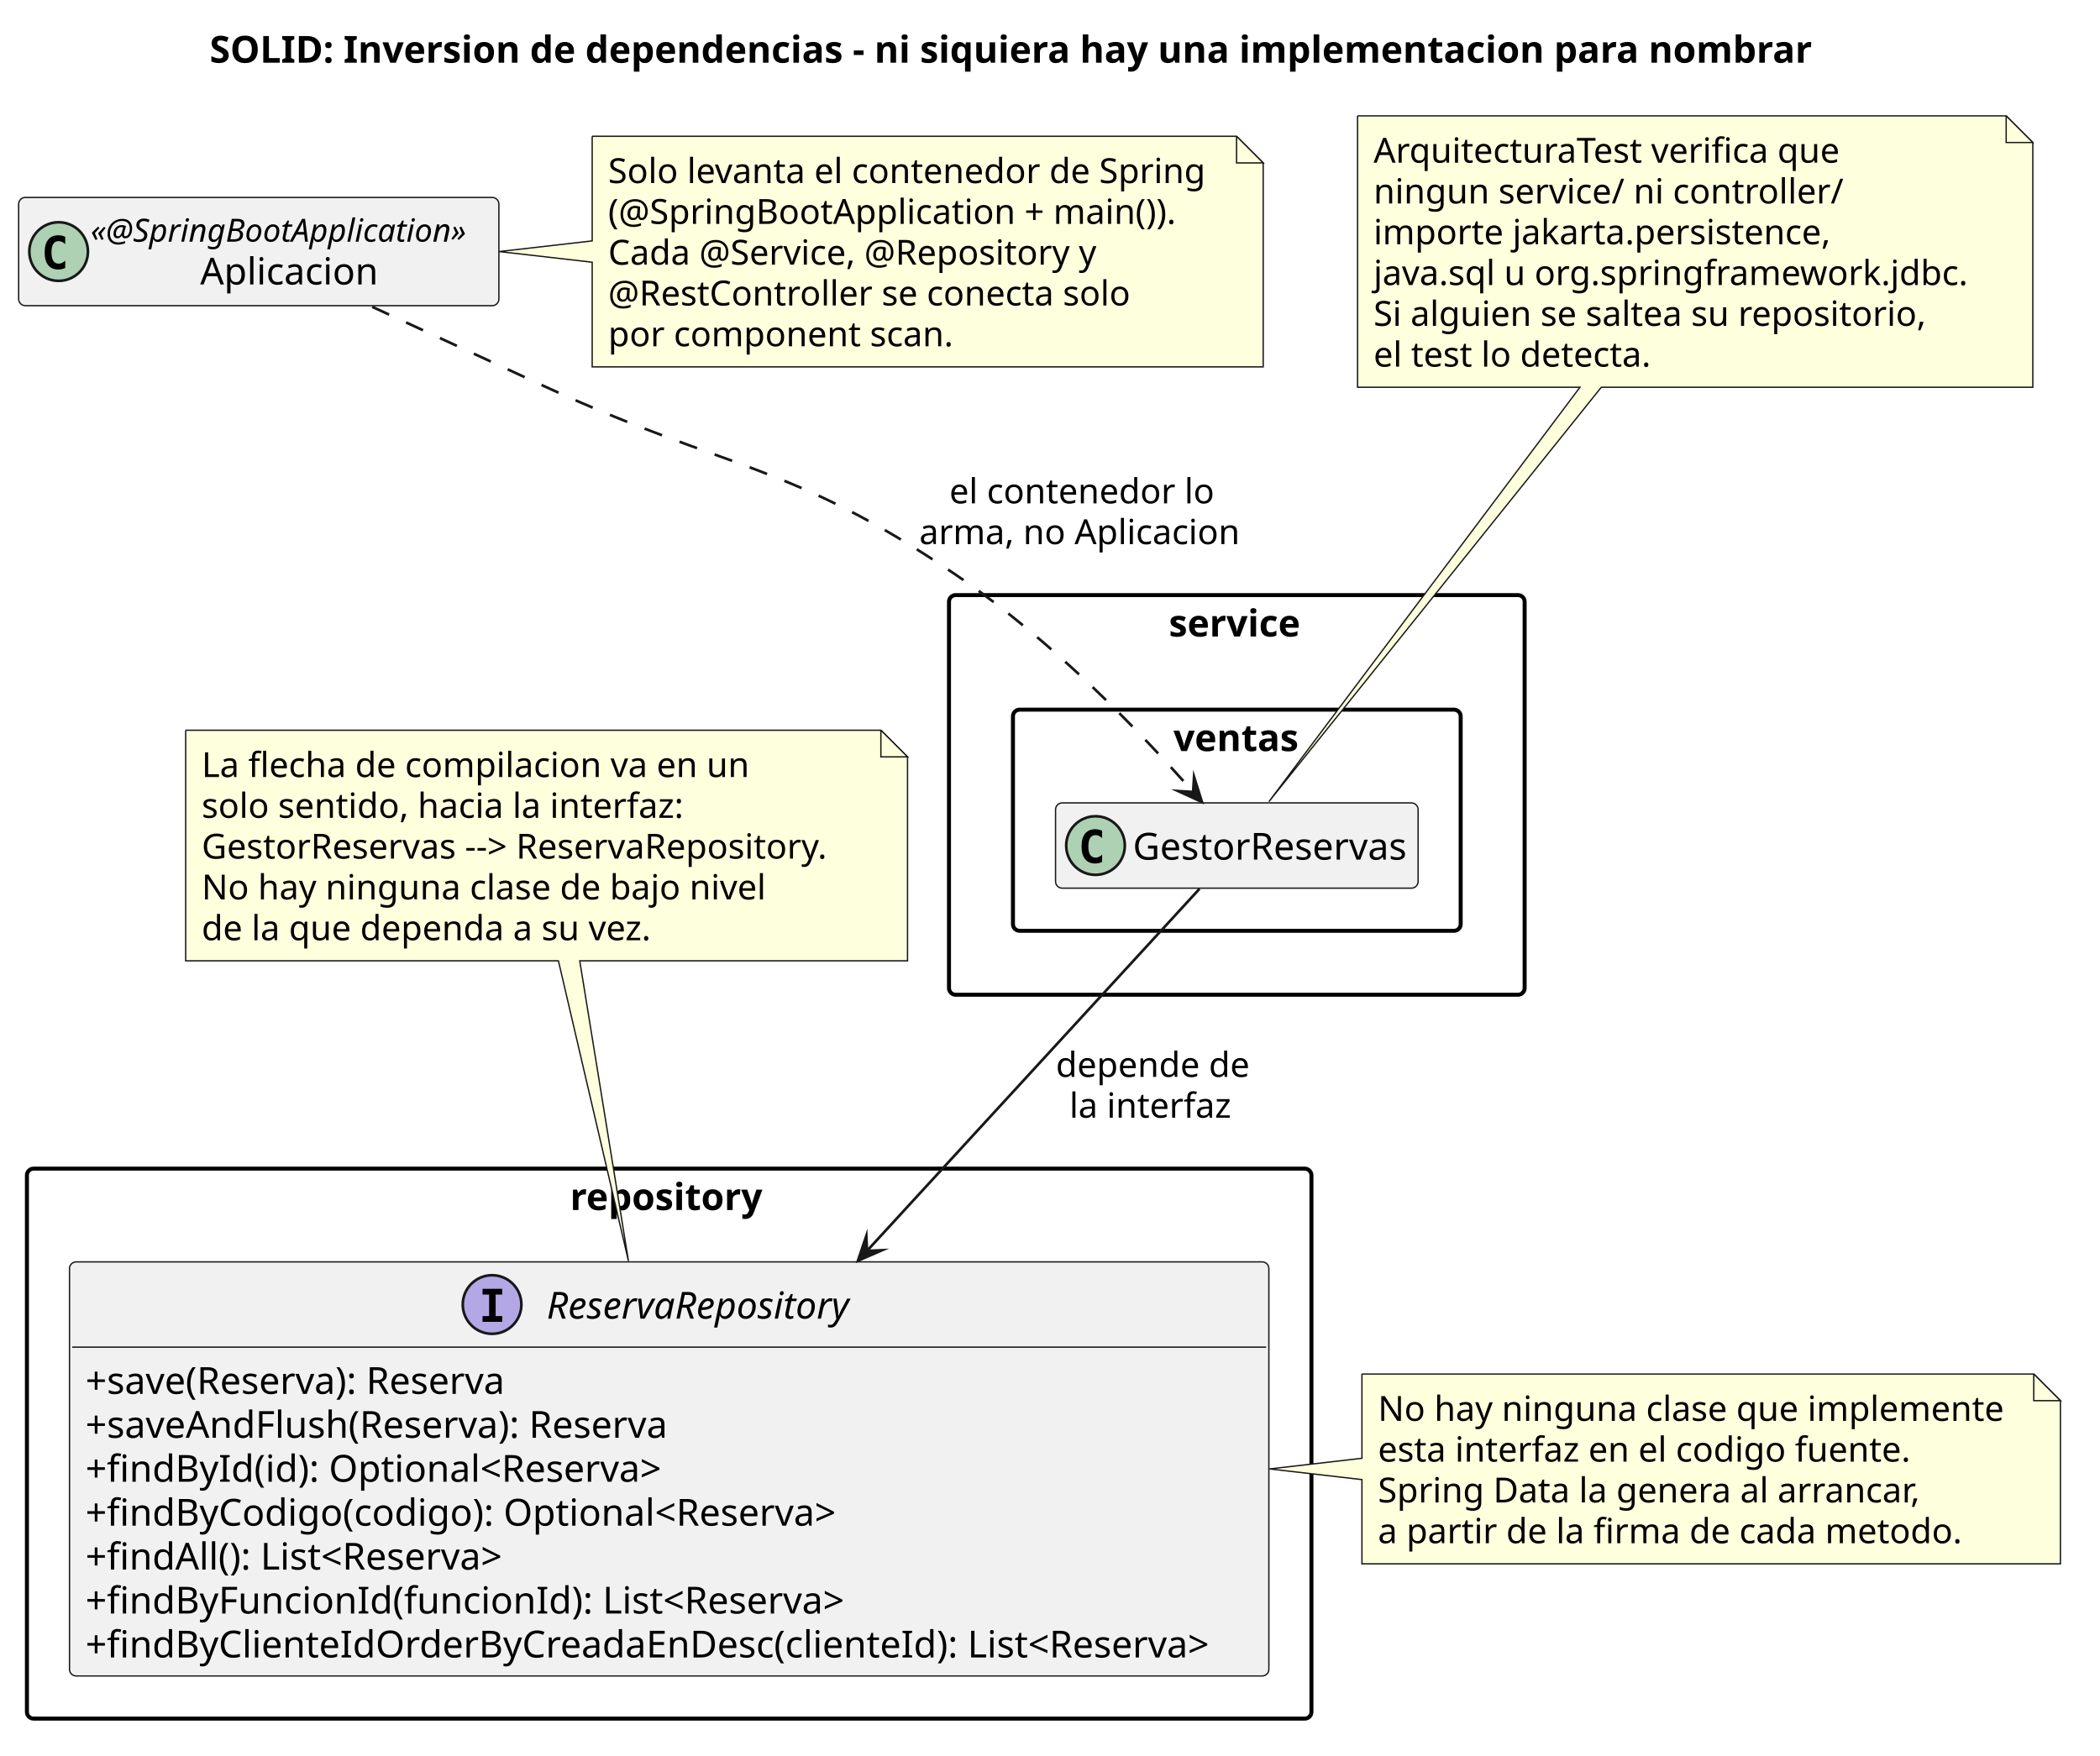
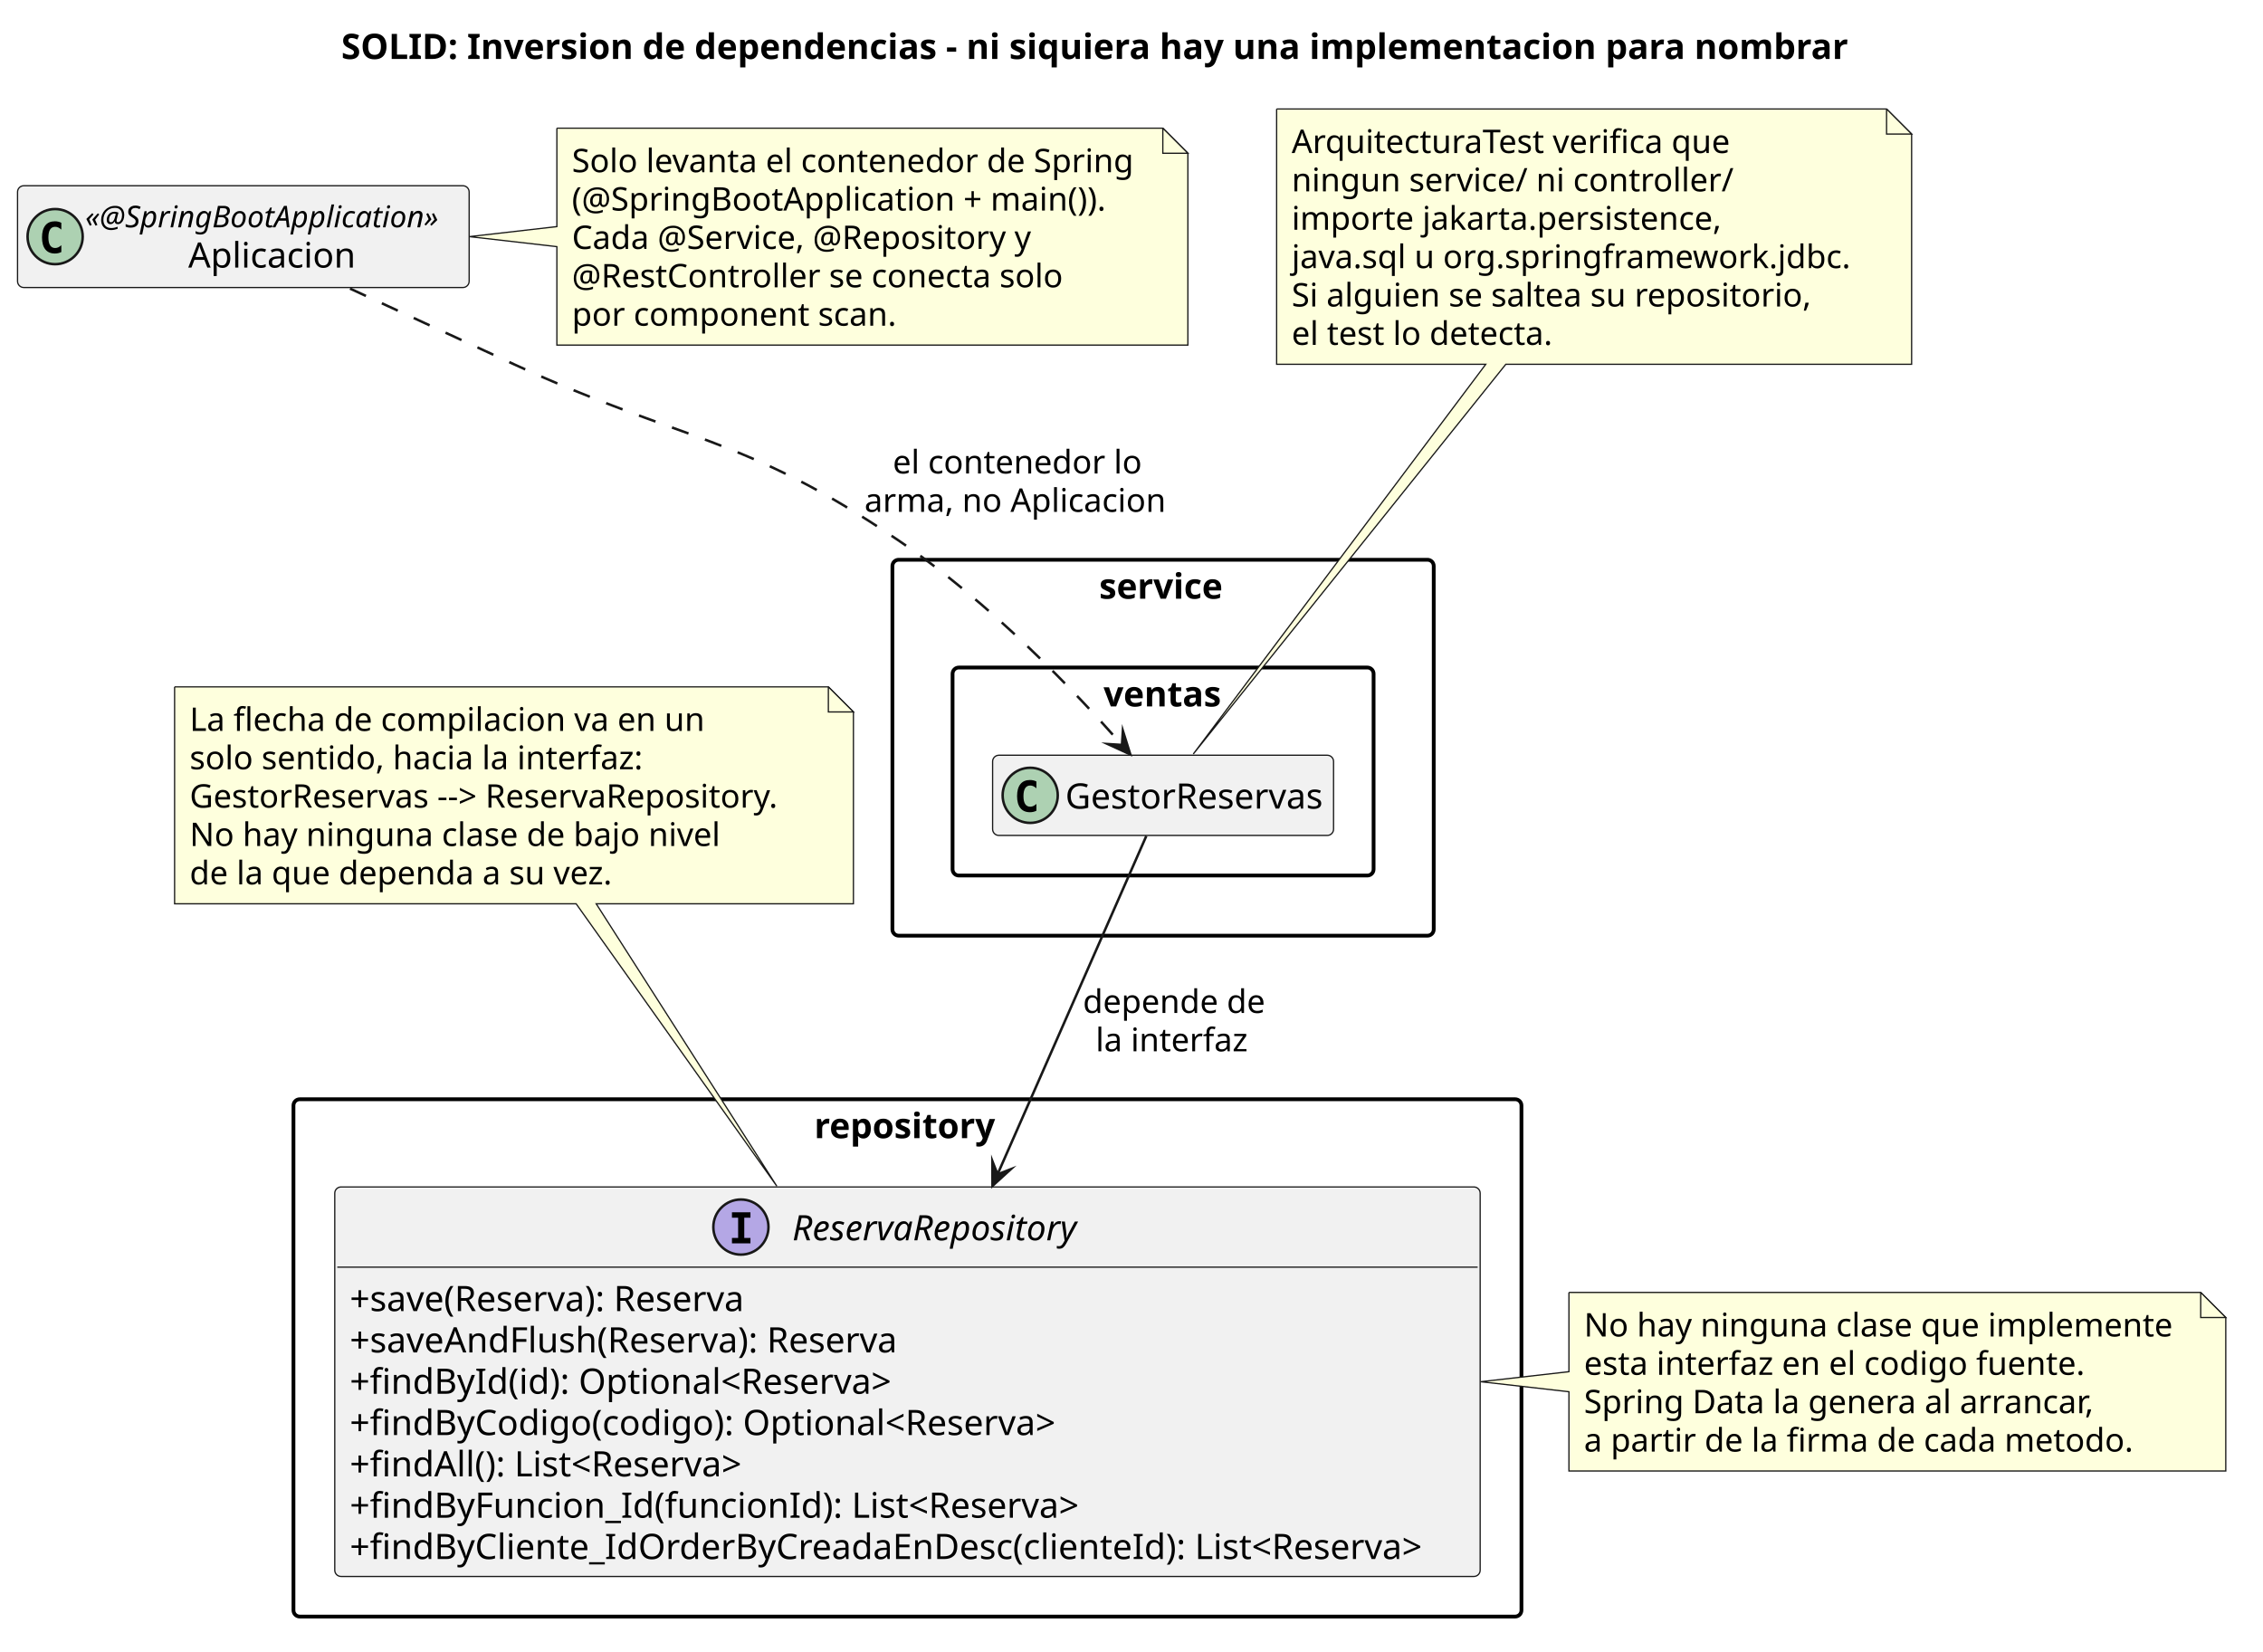
- <svg xmlns="http://www.w3.org/2000/svg" contentStyleType="text/css" data-diagram-type="CLASS" height="659px" preserveAspectRatio="none" style="width:788px;height:659px;background:#FFFFFF;" version="1.1" viewBox="0 0 788 659" width="788px" zoomAndPan="magnify">
+ <svg xmlns="http://www.w3.org/2000/svg" version="1.1" data-diagram-type="CLASS" style="width:903px;height:659px;background:#FFFFFF;" width="903px" height="659px" viewBox="0 0 903 659" zoomAndPan="magnify" preserveAspectRatio="none" contentStyleType="text/css">
  <defs />
-   <g>
+   <g font-family="sans-serif" lengthAdjust="spacing">
    <g class="title" data-source-line="1">
-       <text fill="#000000" font-family="sans-serif" font-size="14" font-weight="700" lengthAdjust="spacing" textLength="623.807" x="78.67" y="23.535">SOLID: Inversion de dependencias - ni siquiera hay una implementacion para nombrar</text>
+       <text x="136.17" y="23.535" fill="#000" font-size="14" textLength="623.807" font-weight="700">SOLID: Inversion de dependencias - ni siquiera hay una implementacion para nombrar</text>
    </g>
-     <g class="cluster" data-qualified-name="service" data-source-line="16" id="ent0003">
-       <rect fill="none" height="150" rx="2.5" ry="2.5" style="stroke:#000000;stroke-width:1.5;" width="216" x="356.1" y="223.358" />
-       <text fill="#000000" font-family="sans-serif" font-size="14" font-weight="700" lengthAdjust="spacing" textLength="50.996" x="438.602" y="238.893">service</text>
+     <g class="cluster" data-qualified-name="service" id="ent0003" data-source-line="16">
+       <rect x="356.1" y="223.358" width="216" height="150" fill="none" style="stroke:#000;stroke-width:1.5;" rx="2.5" ry="2.5" />
+       <text x="438.602" y="238.893" fill="#000" font-size="14" textLength="50.996" font-weight="700">service</text>
    </g>
-     <g class="cluster" data-qualified-name="service.ventas" data-source-line="15" id="ent0001">
-       <rect fill="none" height="83" rx="2.5" ry="2.5" style="stroke:#000000;stroke-width:1.5;" width="168" x="380.1" y="266.358" />
-       <text fill="#000000" font-family="sans-serif" font-size="14" font-weight="700" lengthAdjust="spacing" textLength="47.523" x="440.338" y="281.893">ventas</text>
+     <g class="cluster" data-qualified-name="service.ventas" id="ent0001" data-source-line="15">
+       <rect x="380.1" y="266.358" width="168" height="83" fill="none" style="stroke:#000;stroke-width:1.5;" rx="2.5" ry="2.5" />
+       <text x="440.338" y="281.893" fill="#000" font-size="14" textLength="47.523" font-weight="700">ventas</text>
    </g>
-     <g class="cluster" data-qualified-name="repository" data-source-line="19" id="ent0004">
-       <rect fill="none" height="206.42" rx="2.5" ry="2.5" style="stroke:#000000;stroke-width:1.5;" width="482" x="10.1" y="438.628" />
-       <text fill="#000000" font-family="sans-serif" font-size="14" font-weight="700" lengthAdjust="spacing" textLength="74.395" x="213.902" y="454.163">repository</text>
+     <g class="cluster" data-qualified-name="repository" id="ent0004" data-source-line="19">
+       <rect x="117.1" y="438.628" width="490" height="206.42" fill="none" style="stroke:#000;stroke-width:1.5;" rx="2.5" ry="2.5" />
+       <text x="324.902" y="454.163" fill="#000" font-size="14" textLength="74.396" font-weight="700">repository</text>
    </g>
-     <g class="entity" data-qualified-name="service.ventas.GestorReservas" data-source-line="16" id="ent0002">
-       <rect fill="#F1F1F1" height="32" rx="2.5" ry="2.5" style="stroke:#181818;stroke-width:0.5;" width="136.05" x="396.08" y="301.358" />
-       <ellipse cx="411.08" cy="317.358" fill="#ADD1B2" rx="11" ry="11" style="stroke:#181818;stroke-width:1;" />
-       <path d="M413.553,323.501 Q412.972,323.8 412.333,323.95 Q411.694,324.099 410.988,324.099 Q408.481,324.099 407.161,322.447 Q405.842,320.795 405.842,317.674 Q405.842,314.545 407.161,312.893 Q408.481,311.241 410.988,311.241 Q411.694,311.241 412.341,311.39 Q412.989,311.54 413.553,311.839 L413.553,314.561 Q412.922,313.98 412.329,313.711 Q411.735,313.441 411.104,313.441 Q409.76,313.441 409.075,314.507 Q408.39,315.574 408.39,317.674 Q408.39,319.766 409.075,320.833 Q409.76,321.899 411.104,321.899 Q411.735,321.899 412.329,321.63 Q412.922,321.36 413.553,320.779 Z " fill="#000000" />
-       <text fill="#000000" font-family="sans-serif" font-size="14" lengthAdjust="spacing" textLength="104.05" x="425.08" y="322.649">GestorReservas</text>
+     <g class="entity" data-qualified-name="service.ventas.GestorReservas" id="ent0002" data-source-line="16">
+       <rect x="396.08" y="301.358" width="136.05" height="32" fill="#F1F1F1" style="stroke:#181818;stroke-width:0.5;" rx="2.5" ry="2.5" />
+       <ellipse cx="411.08" cy="317.358" rx="11" ry="11" fill="#ADD1B2" style="stroke:#181818;stroke-width:1;" />
+       <path d="M413.553,323.501 Q412.972,323.8 412.333,323.95 Q411.694,324.099 410.988,324.099 Q408.481,324.099 407.162,322.447 Q405.842,320.795 405.842,317.674 Q405.842,314.545 407.162,312.893 Q408.481,311.241 410.988,311.241 Q411.694,311.241 412.341,311.391 Q412.989,311.54 413.553,311.839 L413.553,314.561 Q412.922,313.98 412.329,313.711 Q411.735,313.441 411.104,313.441 Q409.76,313.441 409.075,314.507 Q408.39,315.574 408.39,317.674 Q408.39,319.766 409.075,320.833 Q409.76,321.899 411.104,321.899 Q411.735,321.899 412.329,321.63 Q412.922,321.36 413.553,320.779 Z " fill="#000" />
+       <text x="425.08" y="322.649" fill="#000" font-size="14" textLength="104.05">GestorReservas</text>
    </g>
-     <g class="entity" data-qualified-name="repository.ReservaRepository" data-source-line="20" id="ent0005">
-       <rect fill="#F1F1F1" height="155.418" rx="2.5" ry="2.5" style="stroke:#181818;stroke-width:0.5;" width="450.047" x="26.08" y="473.628" />
-       <ellipse cx="184.643" cy="489.628" fill="#B4A7E5" rx="11" ry="11" style="stroke:#181818;stroke-width:1;" />
-       <path d="M181.071,485.893 L181.071,483.735 L188.45,483.735 L188.45,485.893 L185.985,485.893 L185.985,493.97 L188.45,493.97 L188.45,496.128 L181.071,496.128 L181.071,493.97 L183.536,493.97 L183.536,485.893 Z " fill="#000000" />
-       <text fill="#000000" font-family="sans-serif" font-size="14" font-style="italic" lengthAdjust="spacing" textLength="124.421" x="205.143" y="494.919">ReservaRepository</text>
-       <line style="stroke:#181818;stroke-width:0.5;" x1="27.08" x2="475.127" y1="505.628" y2="505.628" />
-       <text fill="#000000" font-family="sans-serif" font-size="14" lengthAdjust="spacing" textLength="163.598" x="32.08" y="523.163">+save(Reserva): Reserva</text>
-       <text fill="#000000" font-family="sans-serif" font-size="14" lengthAdjust="spacing" textLength="226.823" x="32.08" y="539.652">+saveAndFlush(Reserva): Reserva</text>
-       <text fill="#000000" font-family="sans-serif" font-size="14" lengthAdjust="spacing" textLength="229.448" x="32.08" y="556.14">+findById(id): Optional&lt;Reserva&gt;</text>
-       <text fill="#000000" font-family="sans-serif" font-size="14" lengthAdjust="spacing" textLength="298.177" x="32.08" y="572.628">+findByCodigo(codigo): Optional&lt;Reserva&gt;</text>
-       <text fill="#000000" font-family="sans-serif" font-size="14" lengthAdjust="spacing" textLength="171.978" x="32.08" y="589.117">+findAll(): List&lt;Reserva&gt;</text>
-       <text fill="#000000" font-family="sans-serif" font-size="14" lengthAdjust="spacing" textLength="299.701" x="32.08" y="605.605">+findByFuncionId(funcionId): List&lt;Reserva&gt;</text>
-       <text fill="#000000" font-family="sans-serif" font-size="14" lengthAdjust="spacing" textLength="438.047" x="32.08" y="622.093">+findByClienteIdOrderByCreadaEnDesc(clienteId): List&lt;Reserva&gt;</text>
+     <g class="entity" data-qualified-name="repository.ReservaRepository" id="ent0005" data-source-line="20">
+       <rect x="133.58" y="473.628" width="457.047" height="155.418" fill="#F1F1F1" style="stroke:#181818;stroke-width:0.5;" rx="2.5" ry="2.5" />
+       <ellipse cx="295.643" cy="489.628" rx="11" ry="11" fill="#B4A7E5" style="stroke:#181818;stroke-width:1;" />
+       <path d="M292.071,485.893 L292.071,483.735 L299.45,483.735 L299.45,485.893 L296.985,485.893 L296.985,493.97 L299.45,493.97 L299.45,496.128 L292.071,496.128 L292.071,493.97 L294.536,493.97 L294.536,485.893 Z " fill="#000" />
+       <text x="316.143" y="494.919" fill="#000" font-size="14" textLength="124.421" font-style="italic">ReservaRepository</text>
+       <line x1="134.58" y1="505.628" x2="589.627" y2="505.628" style="stroke:#181818;stroke-width:0.5;" />
+       <text x="139.58" y="523.163" fill="#000" font-size="14" textLength="163.598">+save(Reserva): Reserva</text>
+       <text x="139.58" y="539.652" fill="#000" font-size="14" textLength="226.823">+saveAndFlush(Reserva): Reserva</text>
+       <text x="139.58" y="556.14" fill="#000" font-size="14" textLength="229.448">+findById(id): Optional&lt;Reserva&gt;</text>
+       <text x="139.58" y="572.628" fill="#000" font-size="14" textLength="298.177">+findByCodigo(codigo): Optional&lt;Reserva&gt;</text>
+       <text x="139.58" y="589.117" fill="#000" font-size="14" textLength="171.979">+findAll(): List&lt;Reserva&gt;</text>
+       <text x="139.58" y="605.605" fill="#000" font-size="14" textLength="306.701">+findByFuncion_Id(funcionId): List&lt;Reserva&gt;</text>
+       <text x="139.58" y="622.093" fill="#000" font-size="14" textLength="445.047">+findByCliente_IdOrderByCreadaEnDesc(clienteId): List&lt;Reserva&gt;</text>
    </g>
-     <g class="entity" data-qualified-name="GMN6" data-source-line="32" id="ent0007">
-       <path d="M511.05,515.718 L511.05,547.338 L476.38,551.338 L511.05,555.338 L511.05,586.961 A0,0 0 0 0 511.05,586.961 L773.147,586.961 A0,0 0 0 0 773.147,586.961 L773.147,525.718 L763.147,515.718 L511.05,515.718 A0,0 0 0 0 511.05,515.718" fill="#FEFFDD" style="stroke:#181818;stroke-width:0.5;" />
-       <path d="M763.147,515.718 L763.147,525.718 L773.147,525.718 L763.147,515.718" fill="#FEFFDD" style="stroke:#181818;stroke-width:0.5;" />
-       <text fill="#000000" font-family="sans-serif" font-size="13" lengthAdjust="spacing" textLength="241.097" x="517.05" y="533.287">No hay ninguna clase que implemente</text>
-       <text fill="#000000" font-family="sans-serif" font-size="13" lengthAdjust="spacing" textLength="208.501" x="517.05" y="548.597">esta interfaz en el codigo fuente.</text>
-       <text fill="#000000" font-family="sans-serif" font-size="13" lengthAdjust="spacing" textLength="211.326" x="517.05" y="563.908">Spring Data la genera al arrancar,</text>
-       <text fill="#000000" font-family="sans-serif" font-size="13" lengthAdjust="spacing" textLength="227.259" x="517.05" y="579.218">a partir de la firma de cada metodo.</text>
+     <g class="entity" data-qualified-name="GMN6" id="ent0007" data-source-line="32">
+       <path d="M626.05,515.718 L626.05,547.338 L590.85,551.338 L626.05,555.338 L626.05,586.96 A0,0 0 0 0 626.05,586.96 L888.147,586.96 A0,0 0 0 0 888.147,586.96 L888.147,525.718 L878.147,515.718 L626.05,515.718 A0,0 0 0 0 626.05,515.718" style="stroke:#181818;stroke-width:0.5;" fill="#FEFFDD" />
+       <path d="M878.147,515.718 L878.147,525.718 L888.147,525.718 L878.147,515.718" style="stroke:#181818;stroke-width:0.5;" fill="#FEFFDD" />
+       <text x="632.05" y="533.287" fill="#000" font-size="13" textLength="241.097">No hay ninguna clase que implemente</text>
+       <text x="632.05" y="548.597" fill="#000" font-size="13" textLength="208.501">esta interfaz en el codigo fuente.</text>
+       <text x="632.05" y="563.908" fill="#000" font-size="13" textLength="211.326">Spring Data la genera al arrancar,</text>
+       <text x="632.05" y="579.218" fill="#000" font-size="13" textLength="227.259">a partir de la firma de cada metodo.</text>
    </g>
-     <g class="entity" data-qualified-name="Aplicacion" data-source-line="38" id="ent0009">
-       <rect fill="#F1F1F1" height="40.621" rx="2.5" ry="2.5" style="stroke:#181818;stroke-width:0.5;" width="180.203" x="7" y="74.108" />
-       <ellipse cx="22" cy="94.419" fill="#ADD1B2" rx="11" ry="11" style="stroke:#181818;stroke-width:1;" />
-       <path d="M24.473,100.562 Q23.892,100.861 23.253,101.01 Q22.614,101.16 21.908,101.16 Q19.401,101.16 18.081,99.508 Q16.762,97.856 16.762,94.735 Q16.762,91.605 18.081,89.954 Q19.401,88.302 21.908,88.302 Q22.614,88.302 23.261,88.451 Q23.909,88.6 24.473,88.899 L24.473,91.622 Q23.842,91.041 23.249,90.771 Q22.655,90.501 22.024,90.501 Q20.68,90.501 19.995,91.568 Q19.31,92.635 19.31,94.735 Q19.31,96.826 19.995,97.893 Q20.68,98.96 22.024,98.96 Q22.655,98.96 23.249,98.69 Q23.842,98.42 24.473,97.839 Z " fill="#000000" />
-       <text fill="#000000" font-family="sans-serif" font-size="12" font-style="italic" lengthAdjust="spacing" textLength="152.203" x="34" y="90.71">«@SpringBootApplication»</text>
-       <text fill="#000000" font-family="sans-serif" font-size="14" lengthAdjust="spacing" textLength="69.973" x="75.115" y="106.776">Aplicacion</text>
+     <g class="entity" data-qualified-name="Aplicacion" id="ent0009" data-source-line="38">
+       <rect x="7" y="74.108" width="180.203" height="40.621" fill="#F1F1F1" style="stroke:#181818;stroke-width:0.5;" rx="2.5" ry="2.5" />
+       <ellipse cx="22" cy="94.419" rx="11" ry="11" fill="#ADD1B2" style="stroke:#181818;stroke-width:1;" />
+       <path d="M24.473,100.562 Q23.892,100.861 23.253,101.01 Q22.614,101.16 21.908,101.16 Q19.401,101.16 18.082,99.508 Q16.762,97.856 16.762,94.735 Q16.762,91.605 18.082,89.953 Q19.401,88.302 21.908,88.302 Q22.614,88.302 23.261,88.451 Q23.909,88.6 24.473,88.899 L24.473,91.622 Q23.842,91.041 23.249,90.771 Q22.655,90.501 22.024,90.501 Q20.68,90.501 19.995,91.568 Q19.31,92.635 19.31,94.735 Q19.31,96.827 19.995,97.893 Q20.68,98.96 22.024,98.96 Q22.655,98.96 23.249,98.69 Q23.842,98.42 24.473,97.839 Z " fill="#000" />
+       <text x="34" y="90.71" fill="#000" font-size="12" textLength="152.203" font-style="italic">«@SpringBootApplication»</text>
+       <text x="75.115" y="106.776" fill="#000" font-size="14" textLength="69.973">Aplicacion</text>
    </g>
-     <g class="entity" data-qualified-name="N2" data-source-line="43" id="ent0011">
-       <path d="M509.41,43.488 L509.41,145.352 A0,0 0 0 0 509.41,145.352 L592.86,145.352 L476.15,300.868 L600.86,145.352 L762.791,145.352 A0,0 0 0 0 762.791,145.352 L762.791,53.488 L752.791,43.488 L509.41,43.488 A0,0 0 0 0 509.41,43.488" fill="#FEFFDD" style="stroke:#181818;stroke-width:0.5;" />
-       <path d="M752.791,43.488 L752.791,53.488 L762.791,53.488 L752.791,43.488" fill="#FEFFDD" style="stroke:#181818;stroke-width:0.5;" />
-       <text fill="#000000" font-family="sans-serif" font-size="13" lengthAdjust="spacing" textLength="182.584" x="515.41" y="61.057">ArquitecturaTest verifica que</text>
-       <text fill="#000000" font-family="sans-serif" font-size="13" lengthAdjust="spacing" textLength="186.469" x="515.41" y="76.367">ningun service/ ni controller/</text>
-       <text fill="#000000" font-family="sans-serif" font-size="13" lengthAdjust="spacing" textLength="176.928" x="515.41" y="91.678">importe jakarta.persistence,</text>
-       <text fill="#000000" font-family="sans-serif" font-size="13" lengthAdjust="spacing" textLength="232.381" x="515.41" y="106.988">java.sql u org.springframework.jdbc.</text>
-       <text fill="#000000" font-family="sans-serif" font-size="13" lengthAdjust="spacing" textLength="216.055" x="515.41" y="122.299">Si alguien se saltea su repositorio,</text>
-       <text fill="#000000" font-family="sans-serif" font-size="13" lengthAdjust="spacing" textLength="109.021" x="515.41" y="137.609">el test lo detecta.</text>
+     <g class="entity" data-qualified-name="N2" id="ent0011" data-source-line="43">
+       <path d="M509.41,43.488 L509.41,145.352 A0,0 0 0 0 509.41,145.352 L592.86,145.352 L476.16,300.868 L600.86,145.352 L762.791,145.352 A0,0 0 0 0 762.791,145.352 L762.791,53.488 L752.791,43.488 L509.41,43.488 A0,0 0 0 0 509.41,43.488" style="stroke:#181818;stroke-width:0.5;" fill="#FEFFDD" />
+       <path d="M752.791,43.488 L752.791,53.488 L762.791,53.488 L752.791,43.488" style="stroke:#181818;stroke-width:0.5;" fill="#FEFFDD" />
+       <text x="515.41" y="61.057" fill="#000" font-size="13" textLength="182.584">ArquitecturaTest verifica que</text>
+       <text x="515.41" y="76.367" fill="#000" font-size="13" textLength="186.469">ningun service/ ni controller/</text>
+       <text x="515.41" y="91.678" fill="#000" font-size="13" textLength="176.928">importe jakarta.persistence,</text>
+       <text x="515.41" y="106.988" fill="#000" font-size="13" textLength="232.381">java.sql u org.springframework.jdbc.</text>
+       <text x="515.41" y="122.299" fill="#000" font-size="13" textLength="216.055">Si alguien se saltea su repositorio,</text>
+       <text x="515.41" y="137.609" fill="#000" font-size="13" textLength="109.021">el test lo detecta.</text>
    </g>
-     <g class="entity" data-qualified-name="GMN13" data-source-line="53" id="ent0014">
-       <path d="M222.21,51.148 L222.21,90.418 L187.3,94.418 L222.21,98.418 L222.21,137.701 A0,0 0 0 0 222.21,137.701 L473.998,137.701 A0,0 0 0 0 473.998,137.701 L473.998,61.148 L463.998,51.148 L222.21,51.148 A0,0 0 0 0 222.21,51.148" fill="#FEFFDD" style="stroke:#181818;stroke-width:0.5;" />
-       <path d="M463.998,51.148 L463.998,61.148 L473.998,61.148 L463.998,51.148" fill="#FEFFDD" style="stroke:#181818;stroke-width:0.5;" />
-       <text fill="#000000" font-family="sans-serif" font-size="13" lengthAdjust="spacing" textLength="230.788" x="228.21" y="68.717">Solo levanta el contenedor de Spring</text>
-       <text fill="#000000" font-family="sans-serif" font-size="13" lengthAdjust="spacing" textLength="221.99" x="228.21" y="84.027">(@SpringBootApplication + main()).</text>
-       <text fill="#000000" font-family="sans-serif" font-size="13" lengthAdjust="spacing" textLength="188.024" x="228.21" y="99.338">Cada @Service, @Repository y</text>
-       <text fill="#000000" font-family="sans-serif" font-size="13" lengthAdjust="spacing" textLength="202.624" x="228.21" y="114.648">@RestController se conecta solo</text>
-       <text fill="#000000" font-family="sans-serif" font-size="13" lengthAdjust="spacing" textLength="133.548" x="228.21" y="129.959">por component scan.</text>
+     <g class="entity" data-qualified-name="GMN13" id="ent0014" data-source-line="53">
+       <path d="M222.21,51.148 L222.21,90.418 L187.3,94.418 L222.21,98.418 L222.21,137.701 A0,0 0 0 0 222.21,137.701 L473.998,137.701 A0,0 0 0 0 473.998,137.701 L473.998,61.148 L463.998,51.148 L222.21,51.148 A0,0 0 0 0 222.21,51.148" style="stroke:#181818;stroke-width:0.5;" fill="#FEFFDD" />
+       <path d="M463.998,51.148 L463.998,61.148 L473.998,61.148 L463.998,51.148" style="stroke:#181818;stroke-width:0.5;" fill="#FEFFDD" />
+       <text x="228.21" y="68.717" fill="#000" font-size="13" textLength="230.788">Solo levanta el contenedor de Spring</text>
+       <text x="228.21" y="84.027" fill="#000" font-size="13" textLength="221.99">(@SpringBootApplication + main()).</text>
+       <text x="228.21" y="99.338" fill="#000" font-size="13" textLength="188.024">Cada @Service, @Repository y</text>
+       <text x="228.21" y="114.648" fill="#000" font-size="13" textLength="202.624">@RestController se conecta solo</text>
+       <text x="228.21" y="129.959" fill="#000" font-size="13" textLength="133.548">por component scan.</text>
    </g>
-     <g class="entity" data-qualified-name="N1" data-source-line="63" id="ent0017">
-       <path d="M69.67,274.078 L69.67,360.631 A0,0 0 0 0 69.67,360.631 L209.54,360.631 L235.83,473.328 L217.54,360.631 L340.539,360.631 A0,0 0 0 0 340.539,360.631 L340.539,284.078 L330.539,274.078 L69.67,274.078 A0,0 0 0 0 69.67,274.078" fill="#FEFFDD" style="stroke:#181818;stroke-width:0.5;" />
-       <path d="M330.539,274.078 L330.539,284.078 L340.539,284.078 L330.539,274.078" fill="#FEFFDD" style="stroke:#181818;stroke-width:0.5;" />
-       <text fill="#000000" font-family="sans-serif" font-size="13" lengthAdjust="spacing" textLength="213.383" x="75.67" y="291.647">La flecha de compilacion va en un</text>
-       <text fill="#000000" font-family="sans-serif" font-size="13" lengthAdjust="spacing" textLength="190.201" x="75.67" y="306.957">solo sentido, hacia la interfaz:</text>
-       <text fill="#000000" font-family="sans-serif" font-size="13" lengthAdjust="spacing" textLength="249.869" x="75.67" y="322.268">GestorReservas --&gt; ReservaRepository.</text>
-       <text fill="#000000" font-family="sans-serif" font-size="13" lengthAdjust="spacing" textLength="219.369" x="75.67" y="337.578">No hay ninguna clase de bajo nivel</text>
-       <text fill="#000000" font-family="sans-serif" font-size="13" lengthAdjust="spacing" textLength="176.224" x="75.67" y="352.889">de la que dependa a su vez.</text>
+     <g class="entity" data-qualified-name="N1" id="ent0017" data-source-line="63">
+       <path d="M69.67,274.078 L69.67,360.631 A0,0 0 0 0 69.67,360.631 L229.9,360.631 L309.99,473.328 L237.9,360.631 L340.539,360.631 A0,0 0 0 0 340.539,360.631 L340.539,284.078 L330.539,274.078 L69.67,274.078 A0,0 0 0 0 69.67,274.078" style="stroke:#181818;stroke-width:0.5;" fill="#FEFFDD" />
+       <path d="M330.539,274.078 L330.539,284.078 L340.539,284.078 L330.539,274.078" style="stroke:#181818;stroke-width:0.5;" fill="#FEFFDD" />
+       <text x="75.67" y="291.647" fill="#000" font-size="13" textLength="213.383">La flecha de compilacion va en un</text>
+       <text x="75.67" y="306.957" fill="#000" font-size="13" textLength="190.201">solo sentido, hacia la interfaz:</text>
+       <text x="75.67" y="322.268" fill="#000" font-size="13" textLength="249.869">GestorReservas --&gt; ReservaRepository.</text>
+       <text x="75.67" y="337.578" fill="#000" font-size="13" textLength="219.369">No hay ninguna clase de bajo nivel</text>
+       <text x="75.67" y="352.889" fill="#000" font-size="13" textLength="176.224">de la que dependa a su vez.</text>
    </g>
-     <g class="link" data-entity-1="ent0002" data-entity-2="ent0005" data-link-type="dependency" data-source-line="40" id="lnk10">
-       <path codeLine="40" d="M450.12,333.578 C424.44,361.548 371.512,419.195 325.322,469.495" fill="none" id="GestorReservas-to-ReservaRepository" style="stroke:#181818;stroke-width:1;" />
-       <polygon fill="#181818" points="321.94,473.178,330.974,469.255,325.322,469.495,325.081,463.844,321.94,473.178" style="stroke:#181818;stroke-width:1;stroke-linejoin:miter;stroke-miterlimit:10;" />
-       <text fill="#000000" font-family="sans-serif" font-size="13" lengthAdjust="spacing" textLength="73.88" x="396.2" y="404.197">depende de</text>
-       <text fill="#000000" font-family="sans-serif" font-size="13" lengthAdjust="spacing" textLength="63.711" x="401.284" y="419.507">la interfaz</text>
+     <g class="link" data-entity-1="ent0002" data-entity-2="ent0005" id="lnk10" data-source-line="40" data-link-type="dependency">
+       <path d="M457.41,333.578 C445.11,361.548 420.163,418.301 398.043,468.601" style="stroke:#181818;stroke-width:1;" fill="none" id="GestorReservas-to-ReservaRepository" codeLine="40" />
+       <polygon points="396.03,473.178,403.315,466.55,398.043,468.601,395.991,463.329,396.03,473.178" fill="#181818" style="stroke:#181818;stroke-width:1;stroke-linejoin:miter;stroke-miterlimit:10;" />
+       <text x="432.11" y="404.197" fill="#000" font-size="13" textLength="73.88">depende de</text>
+       <text x="437.194" y="419.507" fill="#000" font-size="13" textLength="63.711">la interfaz</text>
    </g>
-     <g class="link" data-entity-1="ent0009" data-entity-2="ent0002" data-link-type="dependency" data-source-line="60" id="lnk16">
-       <path codeLine="60" d="M139.66,115.148 C159.53,124.348 183.52,135.428 205.1,145.358 C273.04,176.598 296.18,173.428 358.1,215.358 C395.57,240.718 428.874,275.887 447.704,297.257" fill="none" id="Aplicacion-to-GestorReservas" style="stroke:#181818;stroke-width:1;stroke-dasharray:7,7;" />
-       <polygon fill="#181818" points="451.01,301.008,448.061,291.611,447.704,297.257,442.059,296.9,451.01,301.008" style="stroke:#181818;stroke-width:1;stroke-linejoin:miter;stroke-miterlimit:10;" />
-       <text fill="#000000" font-family="sans-serif" font-size="13" lengthAdjust="spacing" textLength="102.585" x="356.239" y="188.927">el contenedor lo</text>
-       <text fill="#000000" font-family="sans-serif" font-size="13" lengthAdjust="spacing" textLength="125.182" x="344.94" y="204.237">arma, no Aplicacion</text>
+     <g class="link" data-entity-1="ent0009" data-entity-2="ent0002" id="lnk16" data-source-line="60" data-link-type="dependency">
+       <path d="M139.66,115.148 C159.53,124.348 183.52,135.428 205.1,145.358 C273.04,176.598 296.18,173.428 358.1,215.358 C395.57,240.718 428.874,275.887 447.704,297.257" style="stroke:#181818;stroke-width:1;stroke-dasharray:7,7;" fill="none" id="Aplicacion-to-GestorReservas" codeLine="60" />
+       <polygon points="451.01,301.008,448.061,291.611,447.704,297.257,442.059,296.9,451.01,301.008" fill="#181818" style="stroke:#181818;stroke-width:1;stroke-linejoin:miter;stroke-miterlimit:10;" />
+       <text x="356.239" y="188.927" fill="#000" font-size="13" textLength="102.584">el contenedor lo</text>
+       <text x="344.94" y="204.237" fill="#000" font-size="13" textLength="125.182">arma, no Aplicacion</text>
    </g>
  </g>
</svg>
